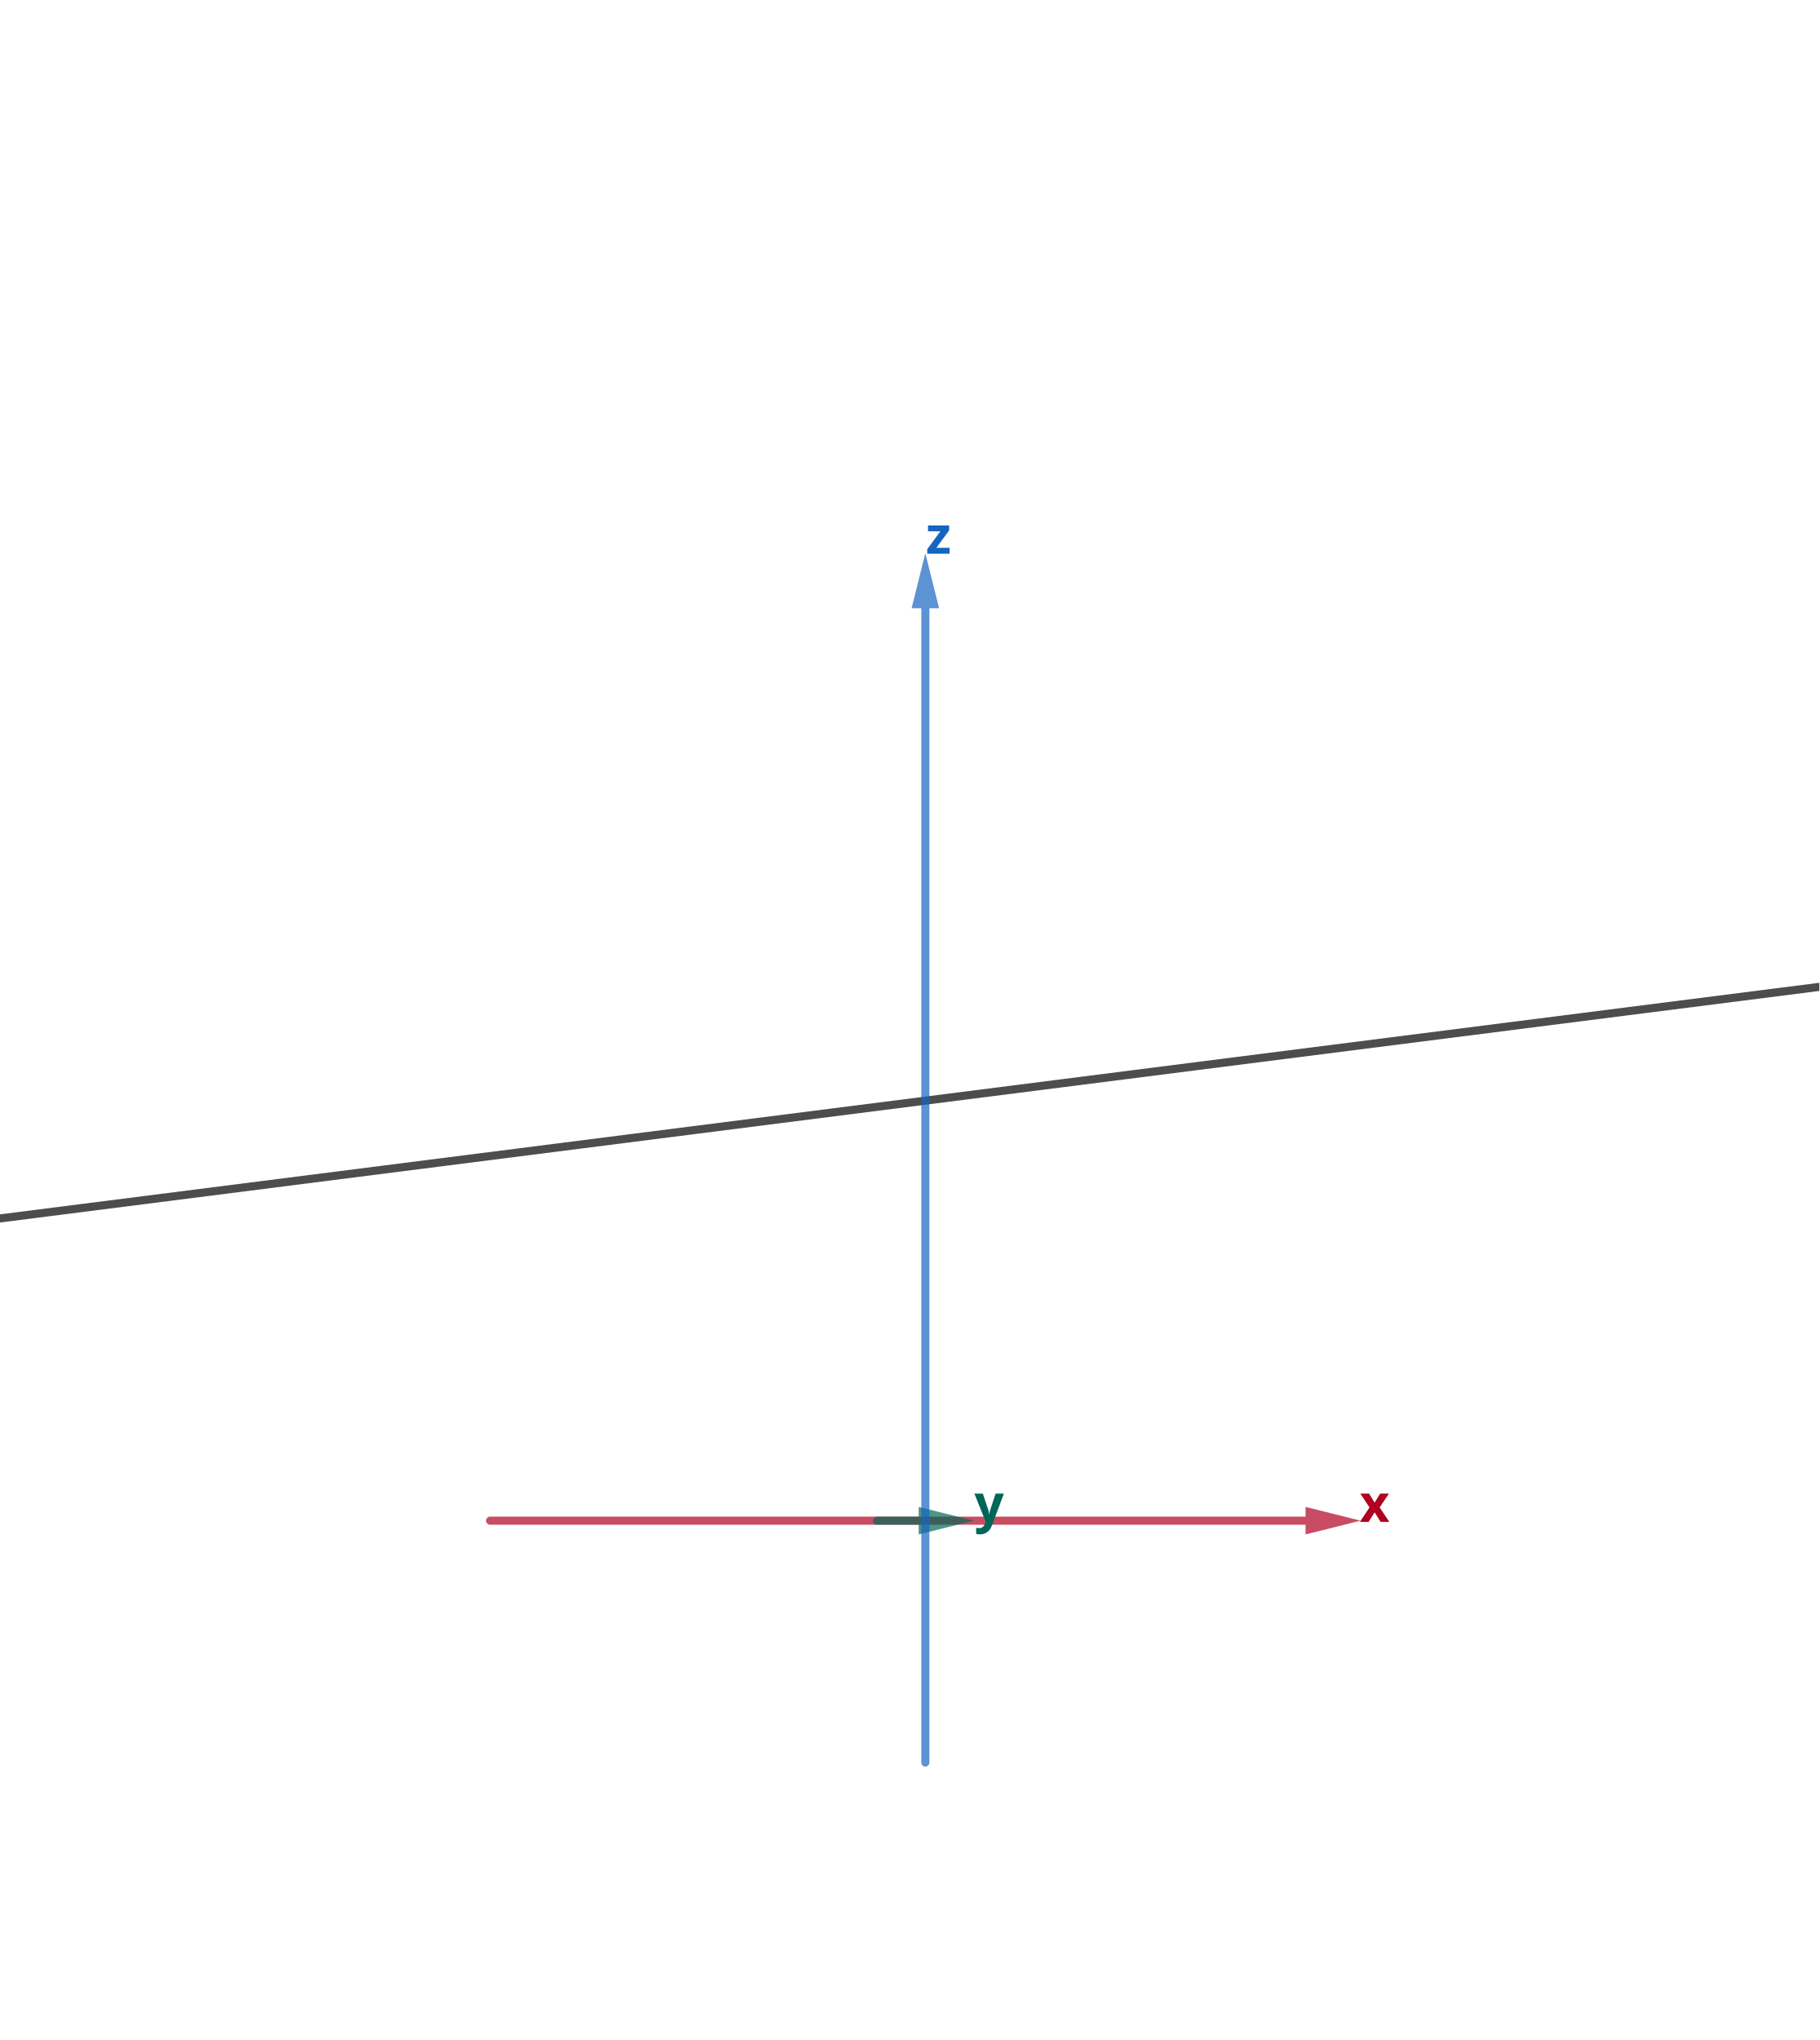
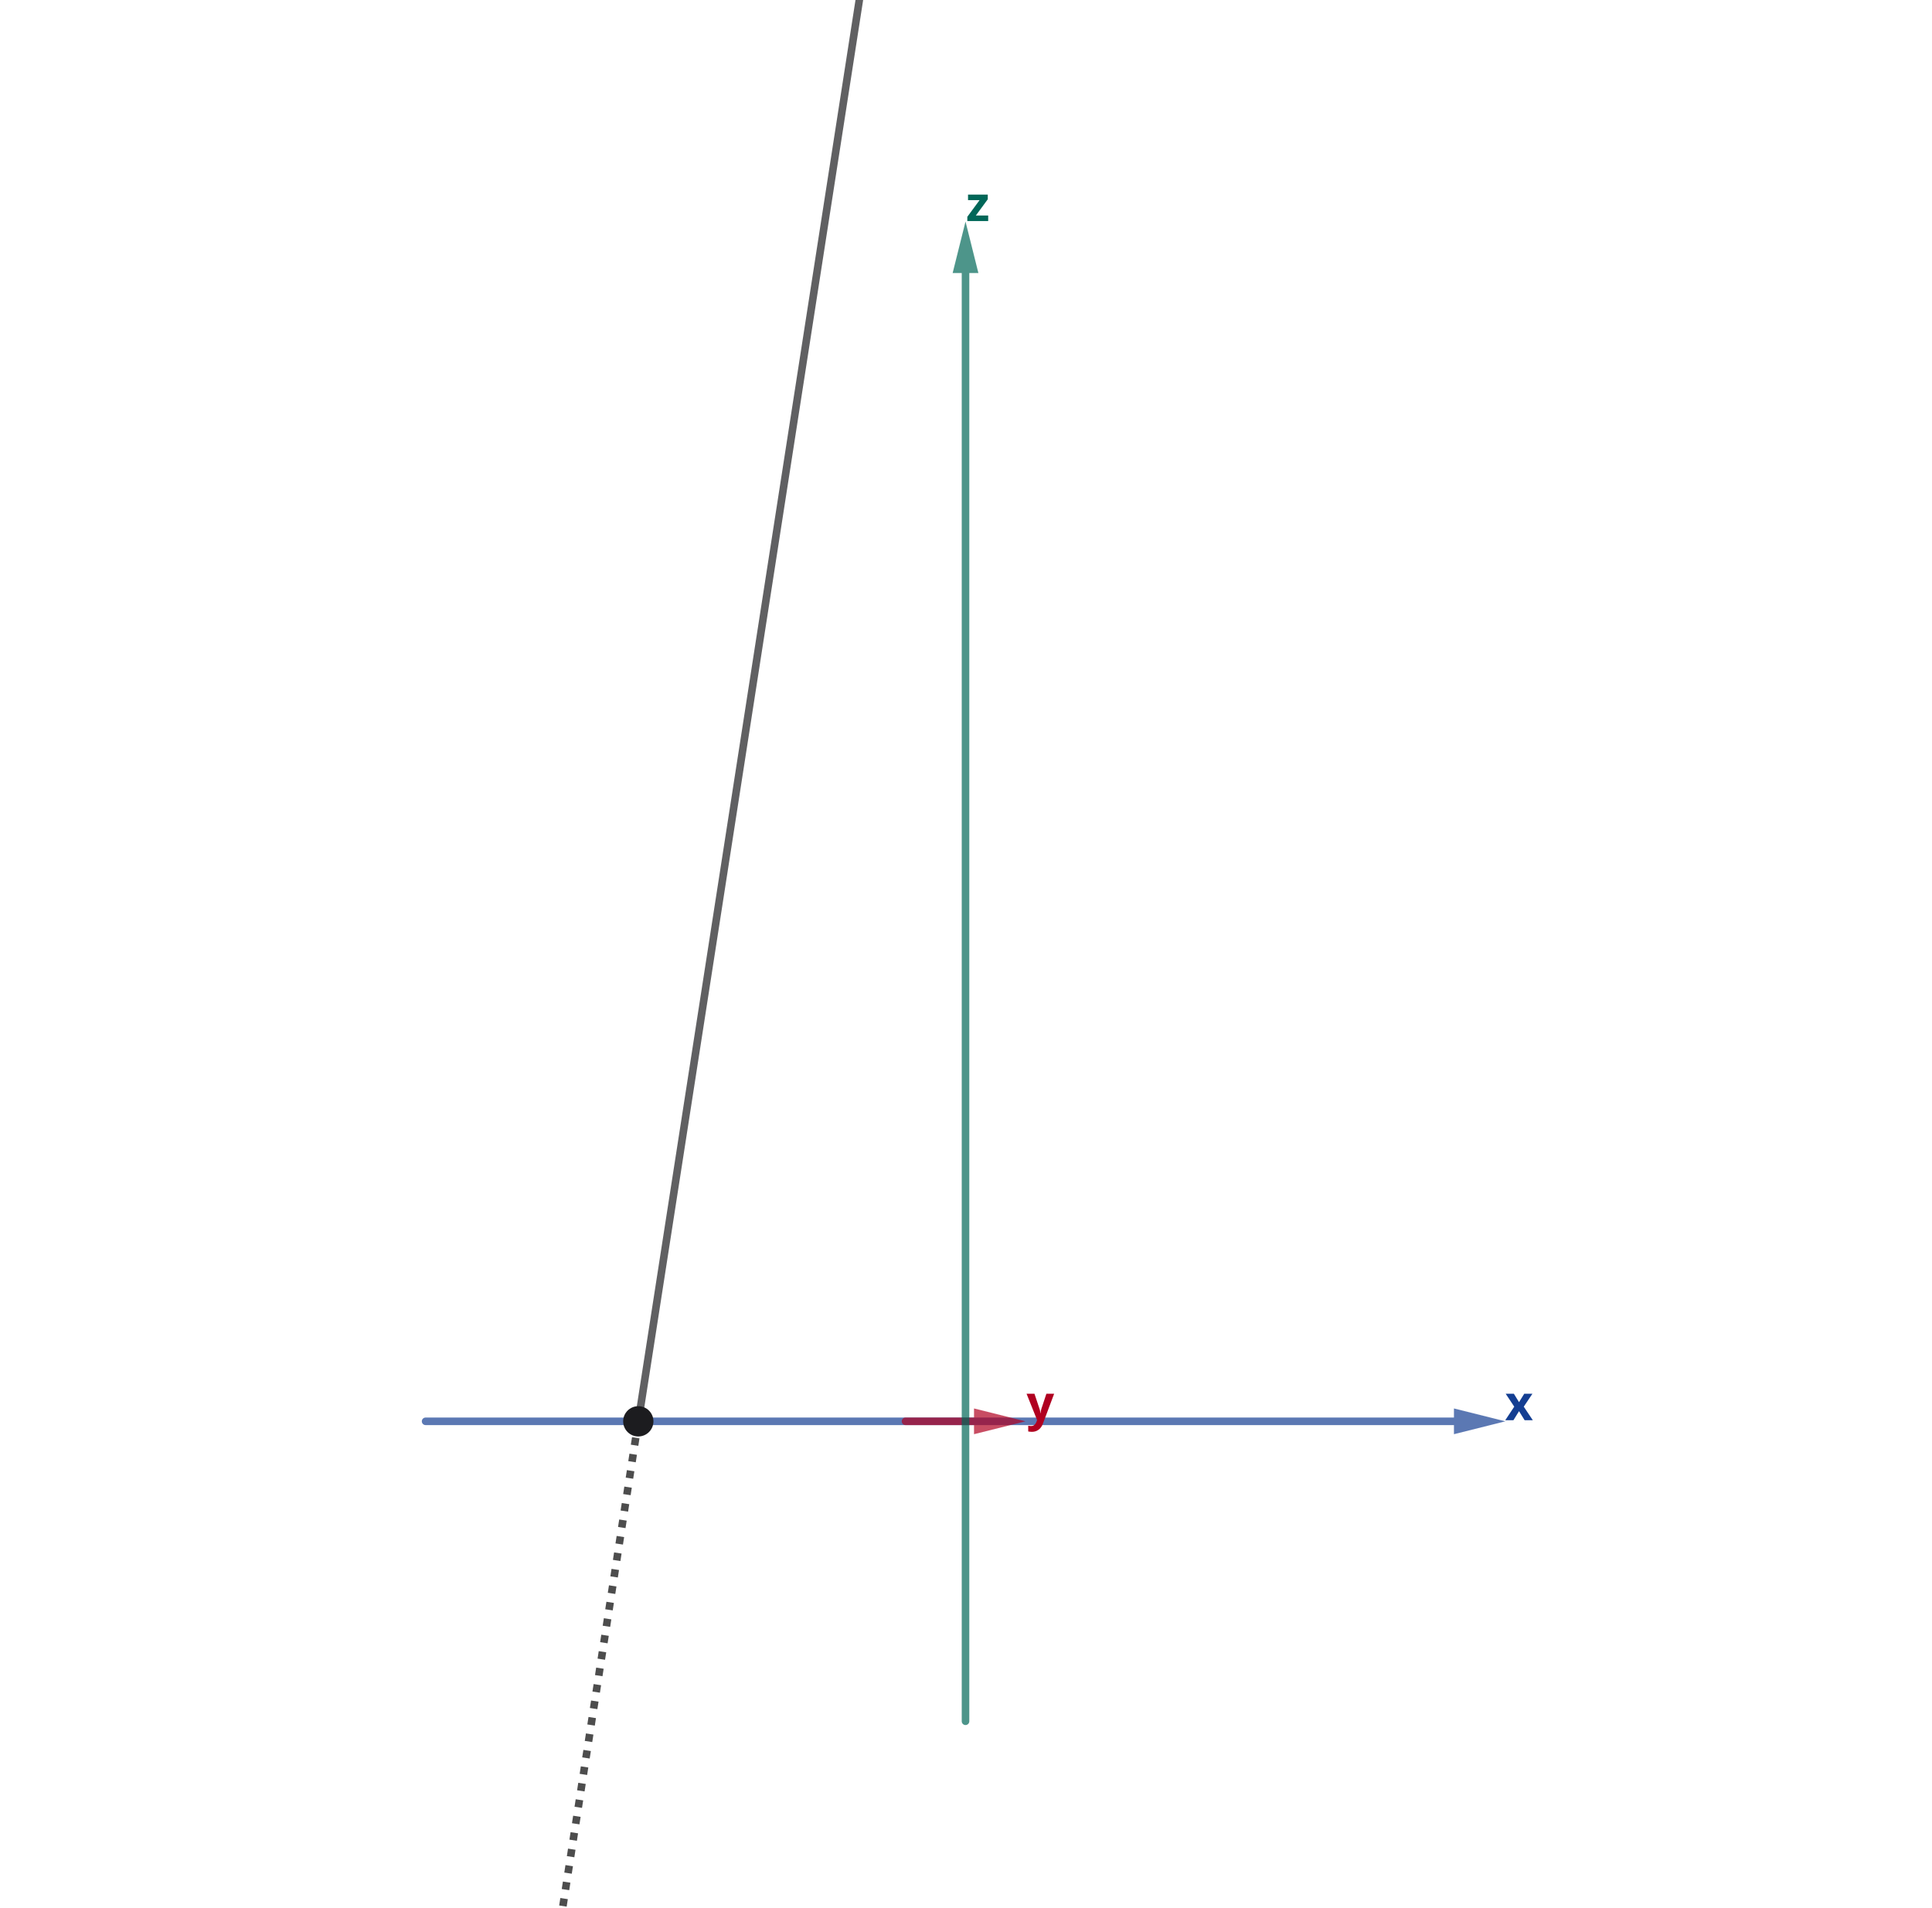
- <svg xmlns="http://www.w3.org/2000/svg" version="1.1" width="562" height="630">
+ <svg xmlns="http://www.w3.org/2000/svg" version="1.1" width="638" height="630">
  <defs>
-     <clipPath id="zVhTFZoQedle">
-       <path fill="none" stroke="none" d=" M 0 0 L 562 0 L 562 630 L 0 630 L 0 0 Z" />
+     <clipPath id="vNEWEfFrFdTw">
+       <path fill="none" stroke="none" d=" M 0 0 L 638 0 L 638 630 L 0 630 L 0 0 Z" />
    </clipPath>
  </defs>
-   <g transform="scale(1,1)" clip-path="url(#zVhTFZoQedle)">
+   <g transform="scale(1,1)" clip-path="url(#vNEWEfFrFdTw)">
    <g>
-       <path fill="rgb(110,109,115)" stroke="none" paint-order="stroke fill markers" fill-rule="evenodd" d=" M 435.236 469.618 L 166.335 469.618 L 136.457 469.618 L 405.358 469.618 Z" fill-opacity="0.098" />
-       <path fill="none" stroke="rgb(0,0,0)" paint-order="fill stroke markers" d=" M -5 376.917 L 568 304.006" stroke-opacity="0.698" stroke-linecap="round" stroke-linejoin="round" stroke-miterlimit="10" stroke-width="2.5" />
-       <path fill="rgb(176,0,32)" stroke="none" paint-order="stroke fill markers" d=" M 403.297 465.368 L 403.297 468.368 L 151.396 468.368 C 150.705 468.368 150.146 468.928 150.146 469.618 C 150.146 470.308 150.705 470.868 151.396 470.868 L 403.297 470.868 L 403.297 473.868 L 420.297 469.618 L 403.297 465.368 Z" fill-opacity="0.698" />
-       <path fill="rgb(0,103,88)" stroke="none" paint-order="stroke fill markers" d=" M 283.785 465.368 L 283.785 468.368 L 270.907 468.368 C 270.217 468.368 269.657 468.928 269.657 469.618 C 269.657 470.308 270.217 470.868 270.907 470.868 L 283.785 470.868 L 283.785 473.868 L 300.785 469.618 L 283.785 465.368 Z" fill-opacity="0.698" />
-       <path fill="rgb(21,101,192)" stroke="none" paint-order="stroke fill markers" d=" M 285.846 170.839 L 281.596 187.839 L 284.596 187.839 L 284.596 544.313 C 284.596 545.003 285.156 545.563 285.846 545.563 C 286.537 545.563 287.096 545.003 287.096 544.313 L 287.096 187.839 L 290.096 187.839 L 285.846 170.839 Z" fill-opacity="0.698" />
-       <text fill="rgb(21,101,192)" stroke="none" font-family="geogebra-sans-serif, sans-serif" font-size="16px" font-style="normal" font-weight="bold" text-decoration="normal" x="286" y="171" text-anchor="start" dominant-baseline="alphabetic" fill-opacity="1">z</text>
-       <text fill="rgb(176,0,32)" stroke="none" font-family="geogebra-sans-serif, sans-serif" font-size="16px" font-style="normal" font-weight="bold" text-decoration="normal" x="420" y="470" text-anchor="start" dominant-baseline="alphabetic" fill-opacity="1">x</text>
-       <text fill="rgb(0,103,88)" stroke="none" font-family="geogebra-sans-serif, sans-serif" font-size="16px" font-style="normal" font-weight="bold" text-decoration="normal" x="301" y="470" text-anchor="start" dominant-baseline="alphabetic" fill-opacity="1">y</text>
+       <path fill="rgb(110,109,115)" stroke="none" paint-order="stroke fill markers" fill-rule="evenodd" d=" M 516.945 469.37 L 477.324 469.37 L 120.737 469.37 L 160.358 469.37 Z" fill-opacity="0.098" />
+       <path fill="none" stroke="rgb(28,28,31)" paint-order="fill stroke markers" d=" M 210.784 469.37 L 283.772 5.684341886080802e-14" stroke-opacity="0.698" stroke-linecap="round" stroke-linejoin="round" stroke-miterlimit="10" stroke-width="2.5" />
+       <path fill="none" stroke="rgb(0,0,0)" paint-order="fill stroke markers" d=" M 210.784 469.37 L 185.65 631" stroke-opacity="0.698" stroke-linejoin="round" stroke-miterlimit="10" stroke-width="2.5" stroke-dasharray="2.5,3" />
+       <path fill="rgb(20,62,146)" stroke="none" paint-order="stroke fill markers" d=" M 480.135 465.12 L 480.135 468.12 L 140.547 468.12 C 139.857 468.12 139.297 468.68 139.297 469.37 C 139.297 470.061 139.857 470.62 140.547 470.62 L 480.135 470.62 L 480.135 473.62 L 497.135 469.37 L 480.135 465.12 Z" fill-opacity="0.698" />
+       <path fill="rgb(176,0,32)" stroke="none" paint-order="stroke fill markers" d=" M 321.651 465.12 L 321.651 468.12 L 299.031 468.12 C 298.34 468.12 297.781 468.68 297.781 469.37 C 297.781 470.061 298.34 470.62 299.031 470.62 L 321.651 470.62 L 321.651 473.62 L 338.651 469.37 L 321.651 465.12 Z" fill-opacity="0.698" />
+       <path fill="rgb(0,103,88)" stroke="none" paint-order="stroke fill markers" d=" M 318.841 73.162 L 314.591 90.162 L 317.591 90.162 L 317.591 568.422 C 317.591 569.113 318.151 569.672 318.841 569.672 C 319.531 569.672 320.091 569.113 320.091 568.422 L 320.091 90.162 L 323.091 90.162 L 318.841 73.162 Z" fill-opacity="0.698" />
+       <path fill="rgb(28,28,31)" stroke="none" paint-order="stroke fill markers" d=" M 215.784 469.37 C 215.784 472.132 213.546 474.37 210.784 474.37 C 208.023 474.37 205.784 472.132 205.784 469.37 C 205.784 466.609 208.023 464.37 210.784 464.37 C 213.546 464.37 215.784 466.609 215.784 469.37 Z" fill-opacity="1" />
+       <text fill="rgb(20,62,146)" stroke="none" font-family="geogebra-sans-serif, sans-serif" font-size="16px" font-style="normal" font-weight="bold" text-decoration="normal" x="497" y="469" text-anchor="start" dominant-baseline="alphabetic" fill-opacity="1">x</text>
+       <text fill="rgb(176,0,32)" stroke="none" font-family="geogebra-sans-serif, sans-serif" font-size="16px" font-style="normal" font-weight="bold" text-decoration="normal" x="339" y="469" text-anchor="start" dominant-baseline="alphabetic" fill-opacity="1">y</text>
+       <text fill="rgb(0,103,88)" stroke="none" font-family="geogebra-sans-serif, sans-serif" font-size="16px" font-style="normal" font-weight="bold" text-decoration="normal" x="319" y="73" text-anchor="start" dominant-baseline="alphabetic" fill-opacity="1">z</text>
    </g>
  </g>
</svg>
